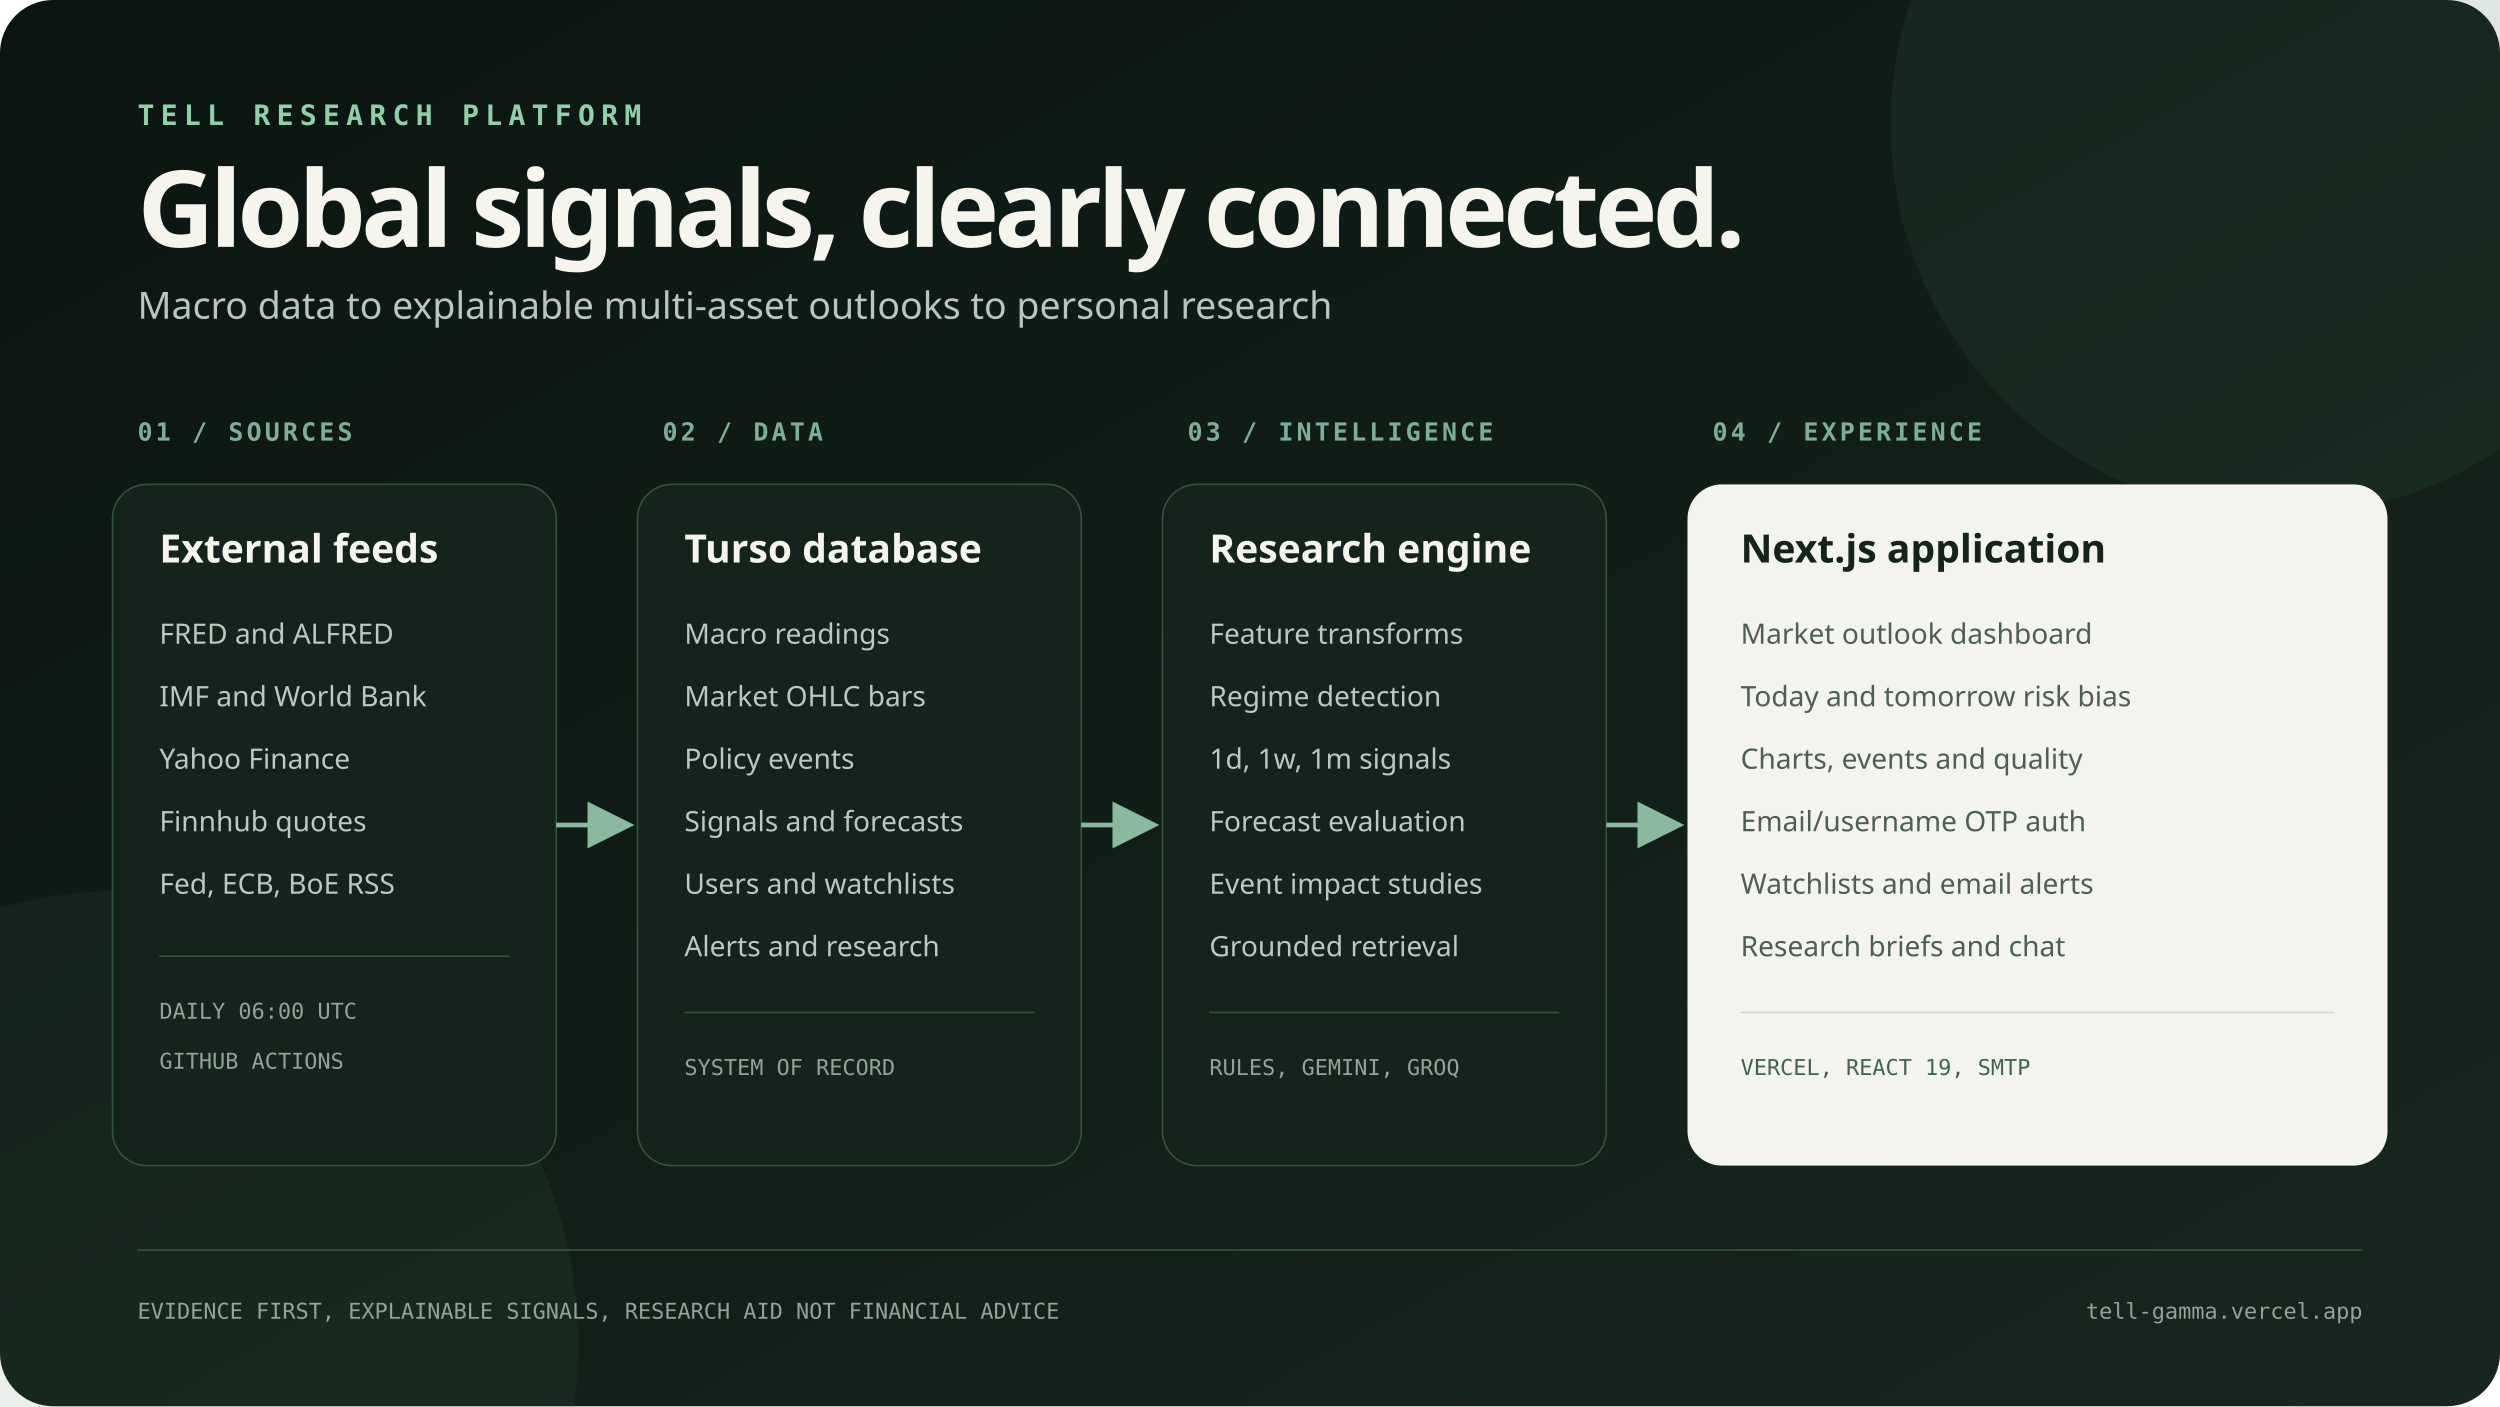
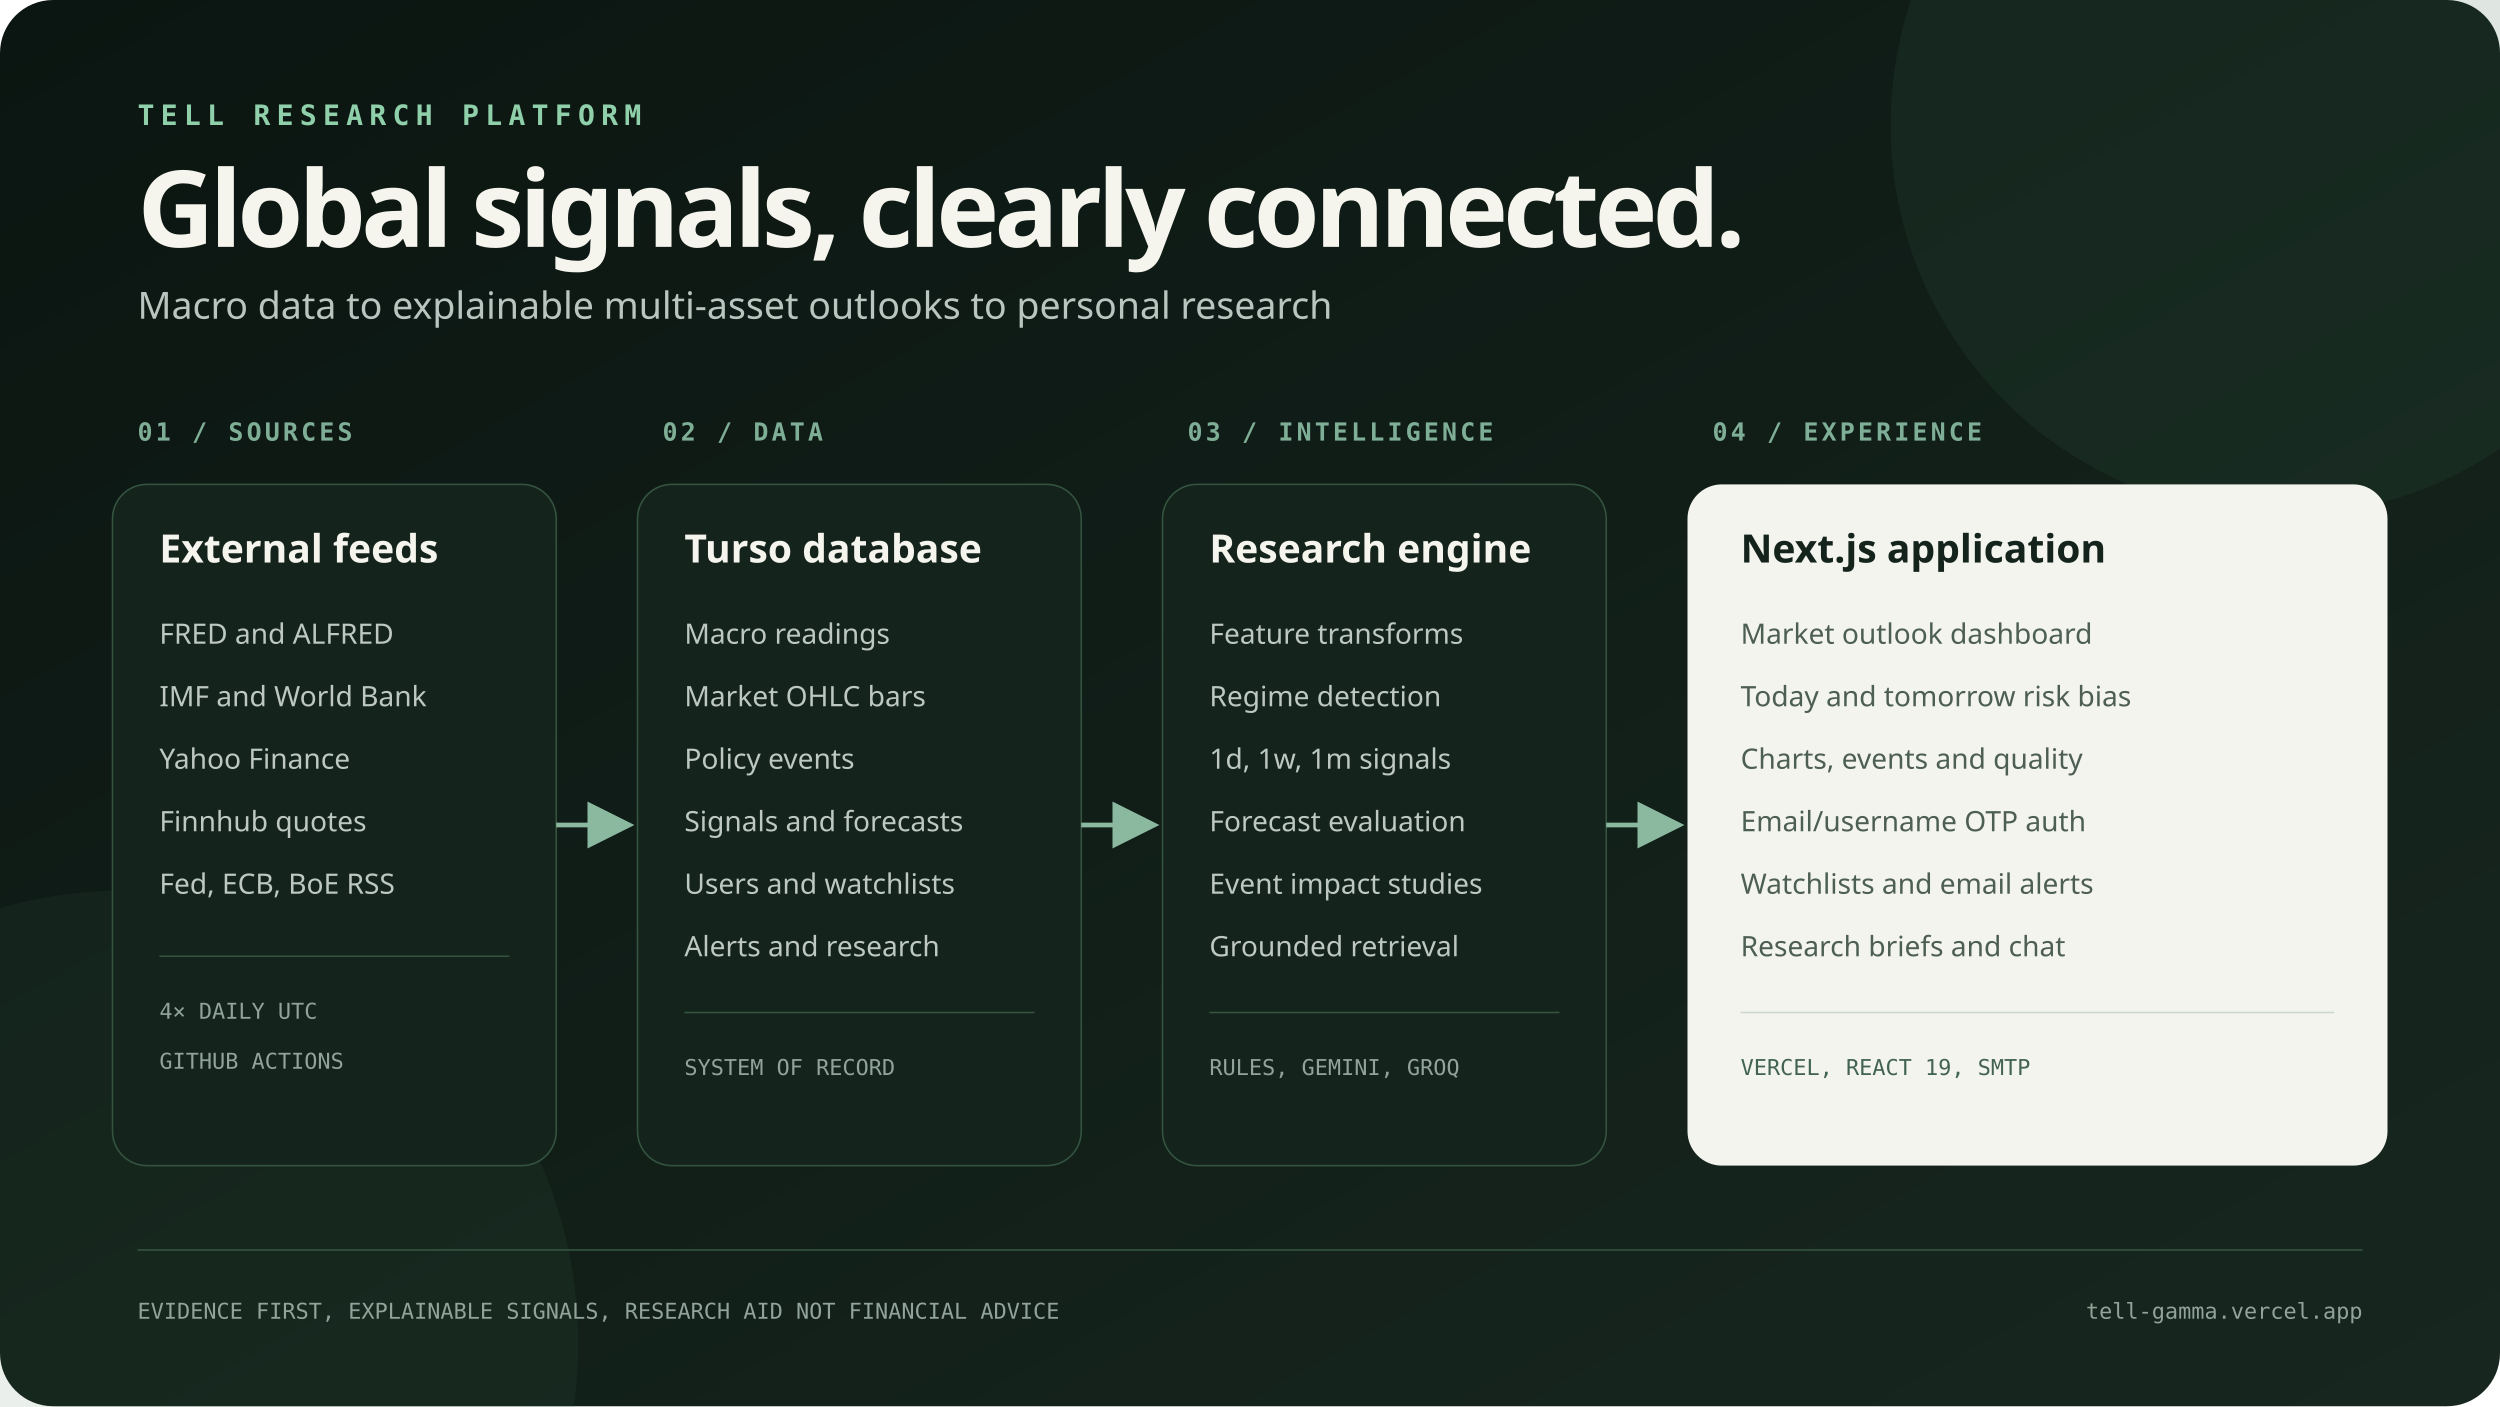
<svg xmlns="http://www.w3.org/2000/svg" width="1600" height="900" viewBox="0 0 1600 900" role="img" aria-labelledby="svgTitle svgDesc">
  <defs>
    <linearGradient id="pageBg" x1="0" y1="0" x2="1" y2="1">
      <stop offset="0" stop-color="#0b1511" />
      <stop offset="1" stop-color="#17271f" />
    </linearGradient>
    <marker id="arrowHead" markerWidth="10" markerHeight="10" refX="8" refY="5" orient="auto">
      <path d="M0 0 L10 5 L0 10 z" fill="#8ab9a0" />
    </marker>
    <style>
      .eyebrow { font: 600 18px monospace; letter-spacing: 4px; fill: #8fd0aa; }
      .title { font: 700 68px sans-serif; letter-spacing: -3px; fill: #f5f4ed; }
      .subtitle { font: 400 24px sans-serif; fill: #b9c5bf; }
      .lane { font: 600 16px monospace; letter-spacing: 2px; fill: #7fae96; }
      .cardTitle { font: 700 25px sans-serif; fill: #f5f4ed; }
      .cardTitleDark { font: 700 25px sans-serif; fill: #14231c; }
      .body { font: 400 18px sans-serif; fill: #bdc8c2; }
      .bodyDark { font: 400 18px sans-serif; fill: #4d5e55; }
      .small { font: 500 14px monospace; fill: #91a39a; }
      .smallDark { font: 500 14px monospace; fill: #42634f; }
      .flow { stroke: #8ab9a0; stroke-width: 3; fill: none; marker-end: url(#arrowHead); }
      .rule { stroke: #345440; stroke-width: 1; }
      .ruleLight { stroke: #ced7d1; stroke-width: 1; }
    </style>
  </defs>
  <rect width="1600" height="900" rx="34" fill="url(#pageBg)" />
  <circle cx="1460" cy="80" r="250" fill="#315f48" opacity="0.16" />
  <circle cx="80" cy="860" r="290" fill="#3d6f55" opacity="0.11" />
  <text x="88" y="80" class="eyebrow">TELL RESEARCH PLATFORM</text>
  <text x="88" y="158" class="title">Global signals, clearly connected.</text>
  <text x="88" y="204" class="subtitle">Macro data to explainable multi-asset outlooks to personal research</text>
  <text x="88" y="282" class="lane">01 / SOURCES</text>
  <text x="424" y="282" class="lane">02 / DATA</text>
  <text x="760" y="282" class="lane">03 / INTELLIGENCE</text>
  <text x="1096" y="282" class="lane">04 / EXPERIENCE</text>
  <g>
    <rect x="72" y="310" width="284" height="436" rx="22" fill="#14231c" stroke="#345440" />
    <text x="102" y="360" class="cardTitle">External feeds</text>
    <text x="102" y="412" class="body">FRED and ALFRED</text>
    <text x="102" y="452" class="body">IMF and World Bank</text>
    <text x="102" y="492" class="body">Yahoo Finance</text>
    <text x="102" y="532" class="body">Finnhub quotes</text>
    <text x="102" y="572" class="body">Fed, ECB, BoE RSS</text>
    <line x1="102" y1="612" x2="326" y2="612" class="rule" />
-     <text x="102" y="652" class="small">DAILY 06:00 UTC</text>
+     <text x="102" y="652" class="small">4× DAILY UTC</text>
    <text x="102" y="684" class="small">GITHUB ACTIONS</text>
  </g>
  <g>
    <rect x="408" y="310" width="284" height="436" rx="22" fill="#14231c" stroke="#345440" />
    <text x="438" y="360" class="cardTitle">Turso database</text>
    <text x="438" y="412" class="body">Macro readings</text>
    <text x="438" y="452" class="body">Market OHLC bars</text>
    <text x="438" y="492" class="body">Policy events</text>
    <text x="438" y="532" class="body">Signals and forecasts</text>
    <text x="438" y="572" class="body">Users and watchlists</text>
    <text x="438" y="612" class="body">Alerts and research</text>
    <line x1="438" y1="648" x2="662" y2="648" class="rule" />
    <text x="438" y="688" class="small">SYSTEM OF RECORD</text>
  </g>
  <g>
    <rect x="744" y="310" width="284" height="436" rx="22" fill="#14231c" stroke="#345440" />
    <text x="774" y="360" class="cardTitle">Research engine</text>
    <text x="774" y="412" class="body">Feature transforms</text>
    <text x="774" y="452" class="body">Regime detection</text>
    <text x="774" y="492" class="body">1d, 1w, 1m signals</text>
    <text x="774" y="532" class="body">Forecast evaluation</text>
    <text x="774" y="572" class="body">Event impact studies</text>
    <text x="774" y="612" class="body">Grounded retrieval</text>
    <line x1="774" y1="648" x2="998" y2="648" class="rule" />
    <text x="774" y="688" class="small">RULES, GEMINI, GROQ</text>
  </g>
  <g>
    <rect x="1080" y="310" width="448" height="436" rx="22" fill="#f3f4ee" />
    <text x="1114" y="360" class="cardTitleDark">Next.js application</text>
    <text x="1114" y="412" class="bodyDark">Market outlook dashboard</text>
    <text x="1114" y="452" class="bodyDark">Today and tomorrow risk bias</text>
    <text x="1114" y="492" class="bodyDark">Charts, events and quality</text>
    <text x="1114" y="532" class="bodyDark">Email/username OTP auth</text>
    <text x="1114" y="572" class="bodyDark">Watchlists and email alerts</text>
    <text x="1114" y="612" class="bodyDark">Research briefs and chat</text>
    <line x1="1114" y1="648" x2="1494" y2="648" class="ruleLight" />
    <text x="1114" y="688" class="smallDark">VERCEL, REACT 19, SMTP</text>
  </g>
  <path d="M356 528 L400 528" class="flow" />
  <path d="M692 528 L736 528" class="flow" />
  <path d="M1028 528 L1072 528" class="flow" />
  <line x1="88" y1="800" x2="1512" y2="800" class="rule" />
  <text x="88" y="844" class="small">EVIDENCE FIRST, EXPLAINABLE SIGNALS, RESEARCH AID NOT FINANCIAL ADVICE</text>
  <text x="1512" y="844" text-anchor="end" class="small">tell-gamma.vercel.app</text>
</svg>
